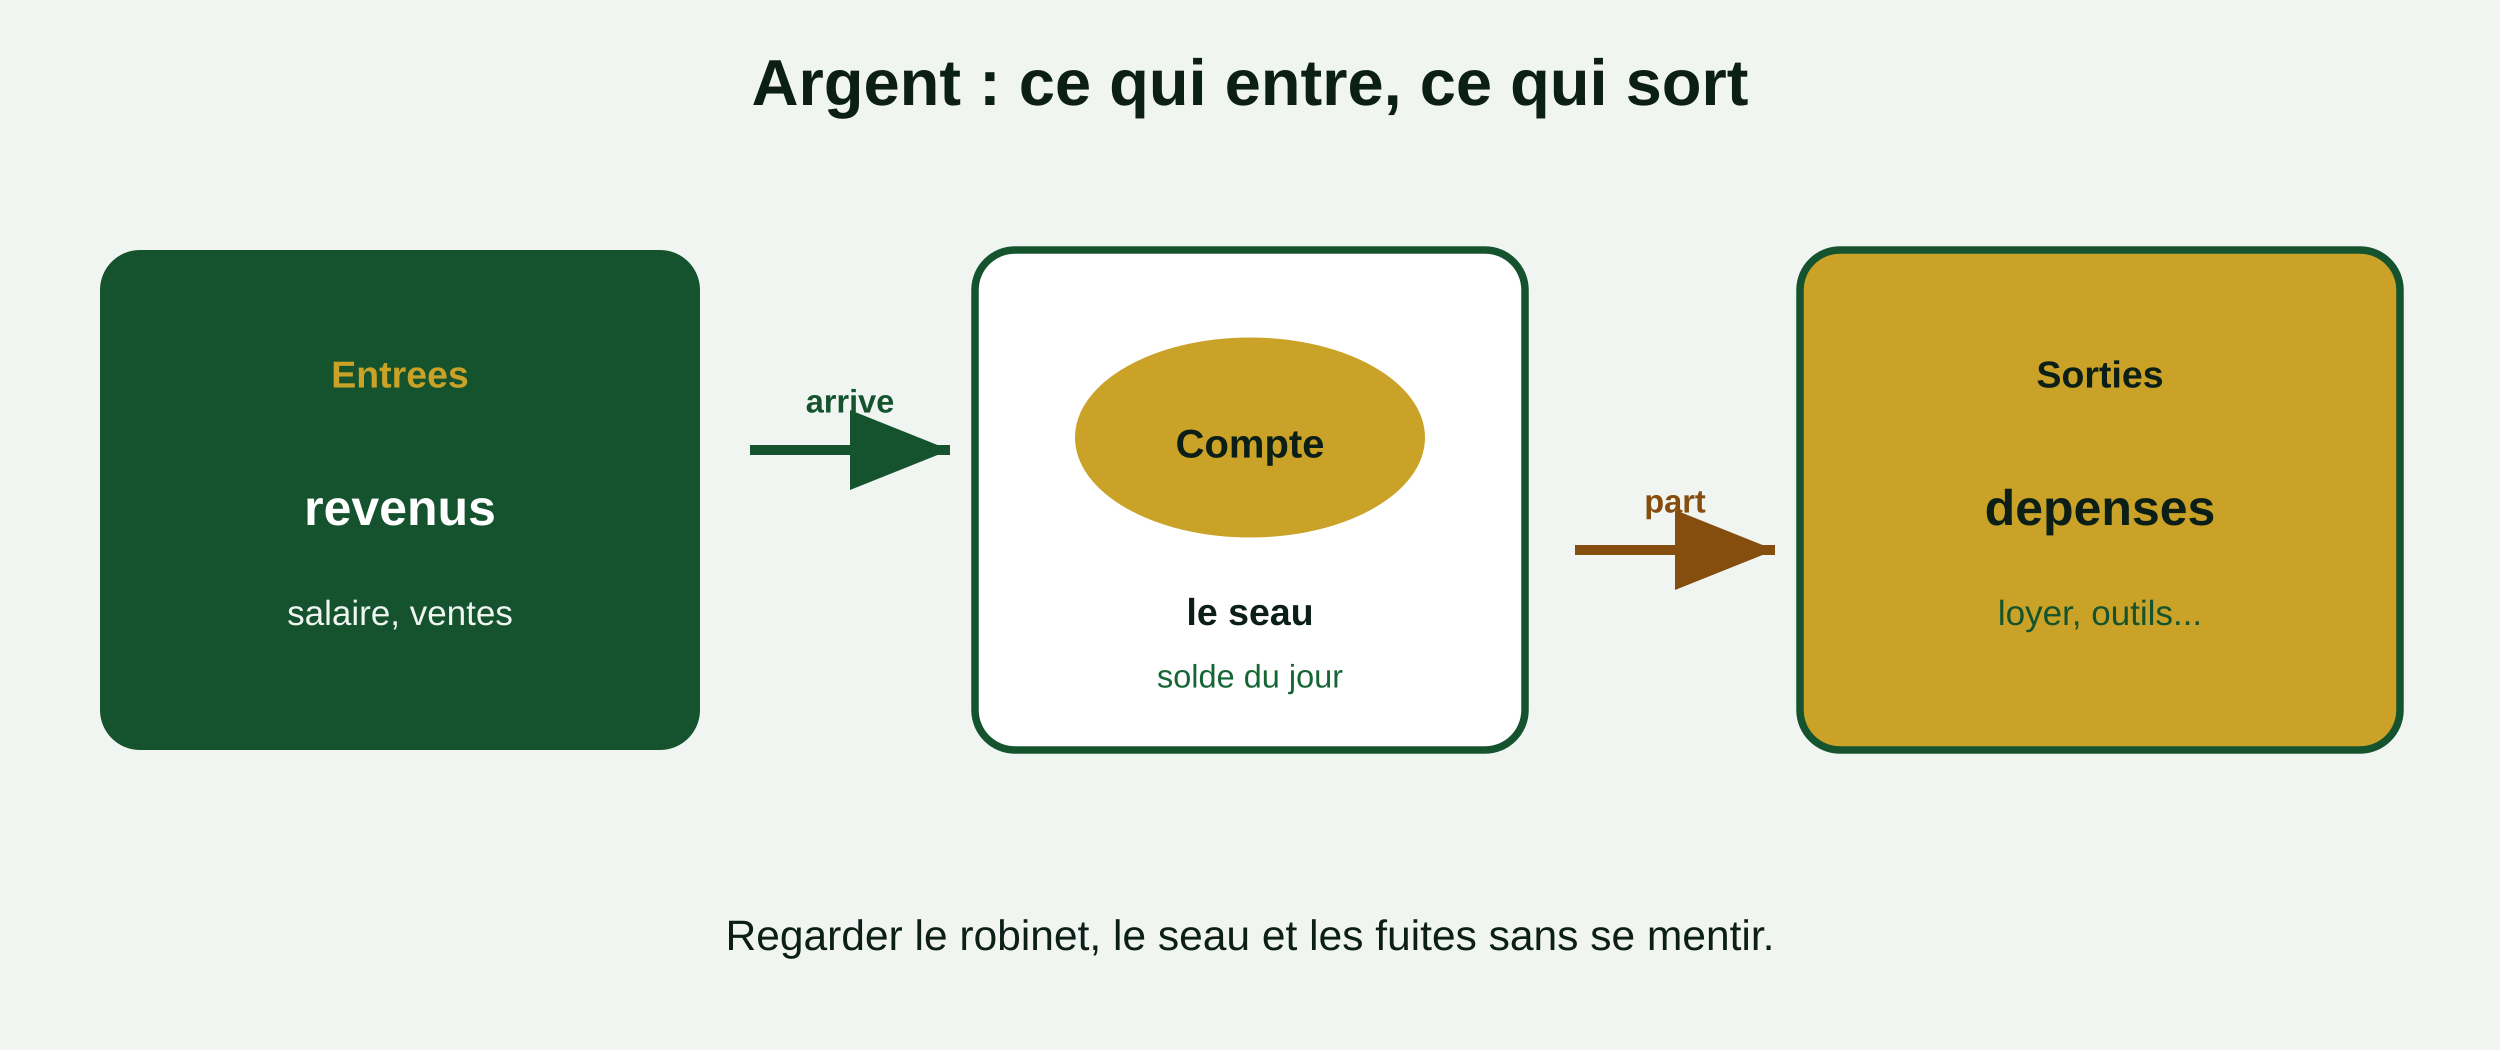
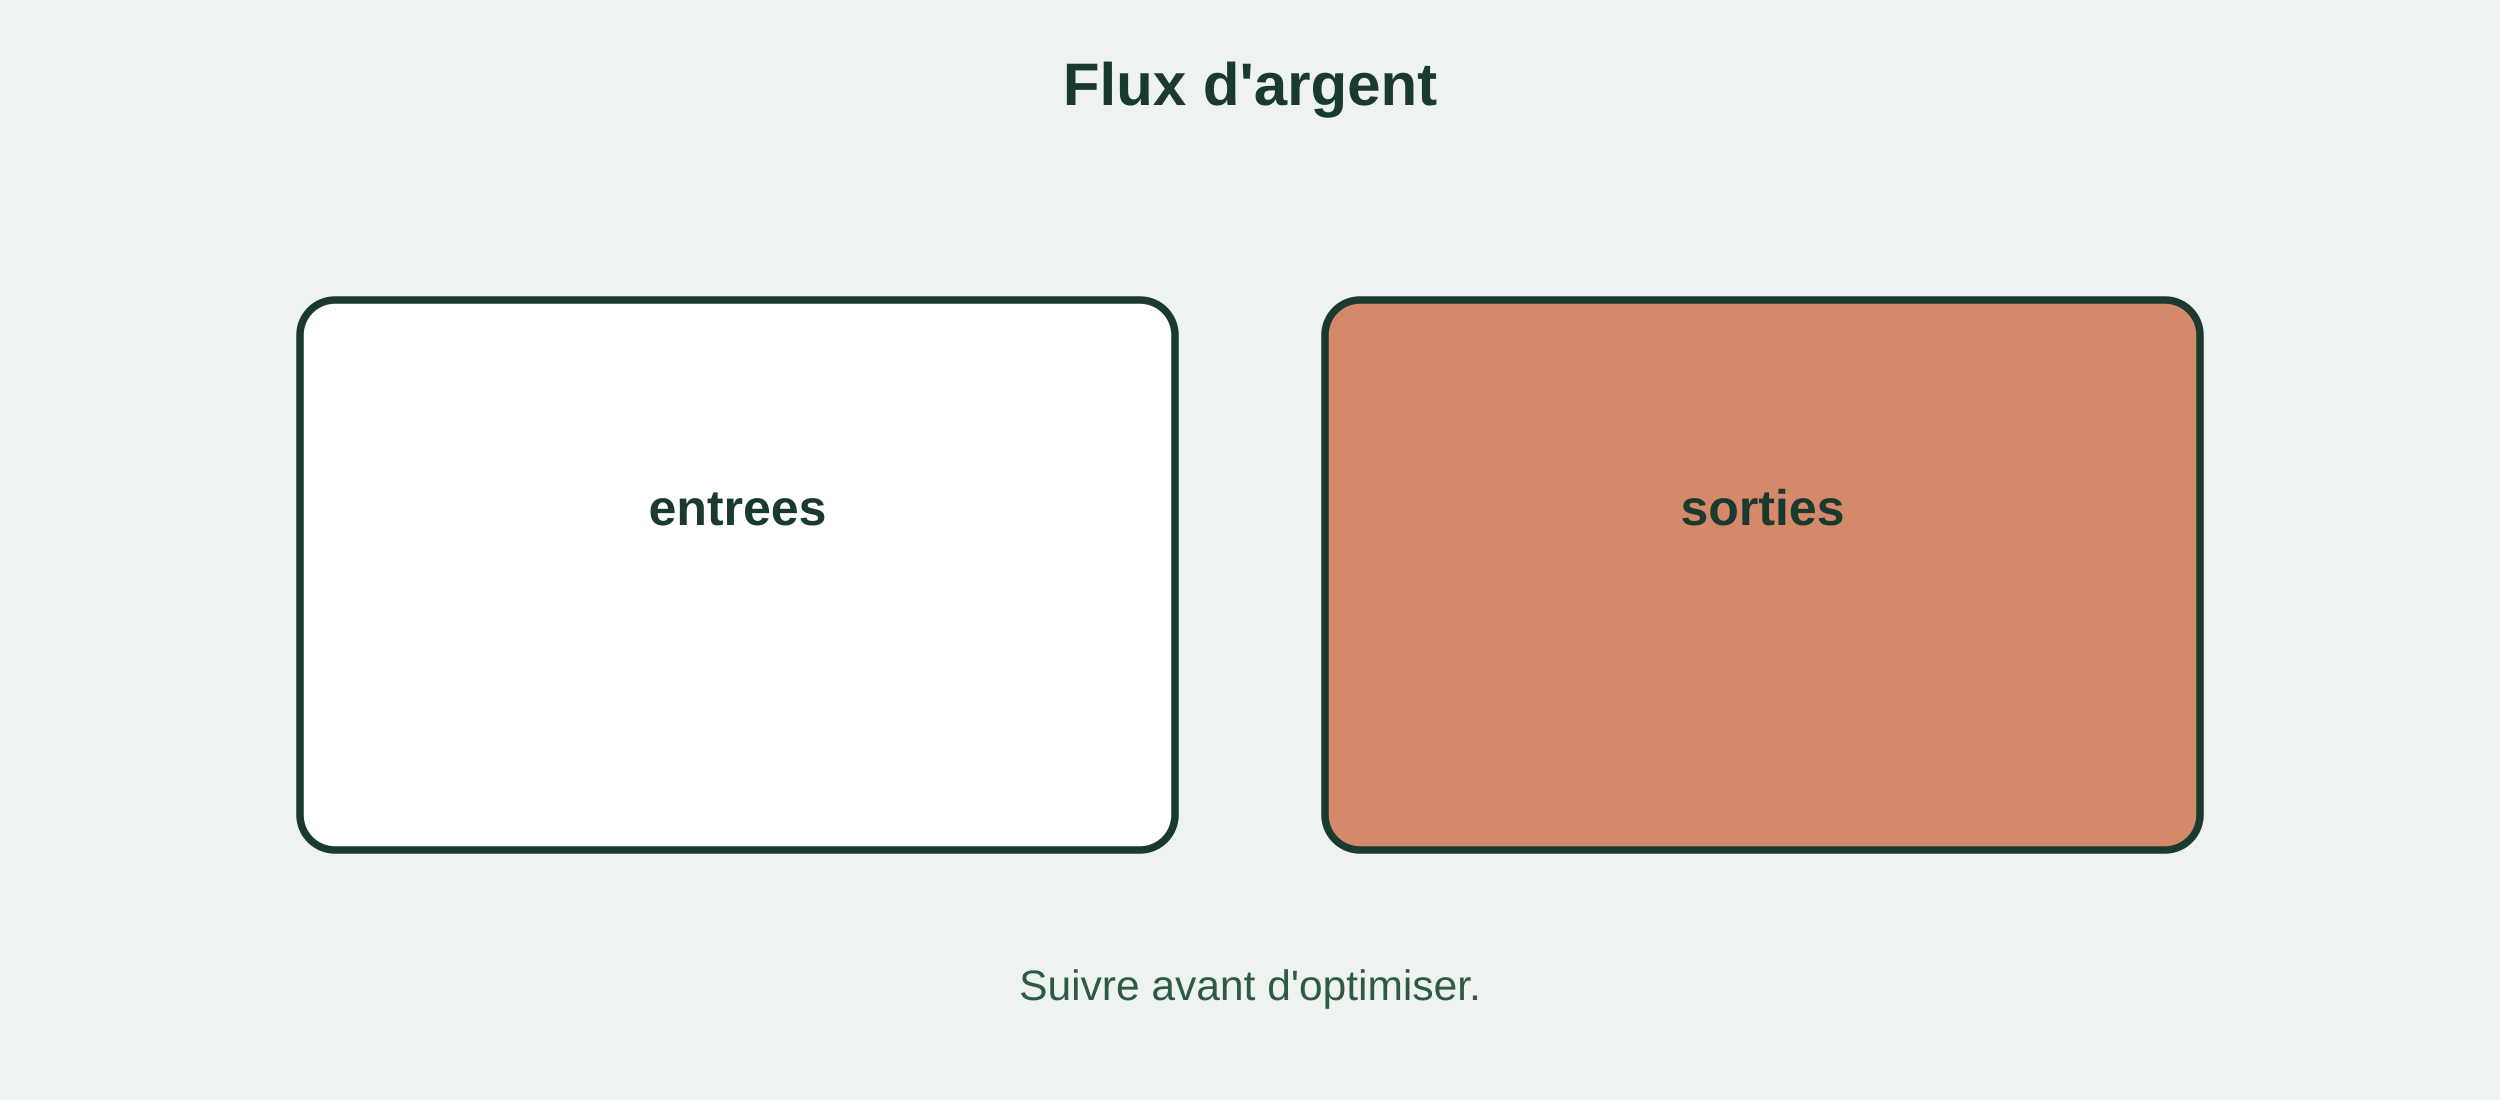
- <svg xmlns="http://www.w3.org/2000/svg" width="1000" height="420" viewBox="0 0 1000 420">
-   <rect width="1000" height="420" fill="#f0f5f2" />
-   <text x="500" y="42" text-anchor="middle" font-family="Segoe UI, Arial, sans-serif" font-size="26" fill="#0c1f17" font-weight="700">Argent : ce qui entre, ce qui sort</text>
-   <defs>
-     <marker id="af" markerWidth="12" markerHeight="12" refX="10" refY="4" orient="auto">
-       <path d="M0,0 L10,4 L0,8 Z" fill="#14532d" />
-     </marker>
-     <marker id="af2" markerWidth="12" markerHeight="12" refX="10" refY="4" orient="auto">
-       <path d="M0,0 L10,4 L0,8 Z" fill="#854d0e" />
-     </marker>
-   </defs>
-   <rect x="40" y="100" width="240" height="200" rx="16" fill="#14532d" />
-   <text x="160" y="155" text-anchor="middle" font-family="Segoe UI, Arial, sans-serif" font-size="15" fill="#c9a227" font-weight="700">Entrees</text>
-   <text x="160" y="210" text-anchor="middle" font-family="Segoe UI, Arial, sans-serif" font-size="20" fill="#ffffff" font-weight="700">revenus</text>
-   <text x="160" y="250" text-anchor="middle" font-family="Segoe UI, Arial, sans-serif" font-size="14" fill="#f0f5f2">salaire, ventes</text>
-   <line x1="300" y1="180" x2="380" y2="180" stroke="#14532d" stroke-width="4" marker-end="url(#af)" />
-   <text x="340" y="165" text-anchor="middle" font-family="Segoe UI, Arial, sans-serif" font-size="13" fill="#14532d" font-weight="700">arrive</text>
-   <rect x="390" y="100" width="220" height="200" rx="16" fill="#ffffff" stroke="#14532d" stroke-width="3" />
-   <ellipse cx="500" cy="175" rx="70" ry="40" fill="#c9a227" />
-   <text x="500" y="183" text-anchor="middle" font-family="Segoe UI, Arial, sans-serif" font-size="16" fill="#0c1f17" font-weight="700">Compte</text>
-   <text x="500" y="250" text-anchor="middle" font-family="Segoe UI, Arial, sans-serif" font-size="15" fill="#0c1f17" font-weight="700">le seau</text>
-   <text x="500" y="275" text-anchor="middle" font-family="Segoe UI, Arial, sans-serif" font-size="13" fill="#166534">solde du jour</text>
-   <line x1="630" y1="220" x2="710" y2="220" stroke="#854d0e" stroke-width="4" marker-end="url(#af2)" />
-   <text x="670" y="205" text-anchor="middle" font-family="Segoe UI, Arial, sans-serif" font-size="13" fill="#854d0e" font-weight="700">part</text>
-   <rect x="720" y="100" width="240" height="200" rx="16" fill="#c9a227" stroke="#14532d" stroke-width="3" />
-   <text x="840" y="155" text-anchor="middle" font-family="Segoe UI, Arial, sans-serif" font-size="15" fill="#0c1f17" font-weight="700">Sorties</text>
-   <text x="840" y="210" text-anchor="middle" font-family="Segoe UI, Arial, sans-serif" font-size="20" fill="#0c1f17" font-weight="700">depenses</text>
-   <text x="840" y="250" text-anchor="middle" font-family="Segoe UI, Arial, sans-serif" font-size="14" fill="#14532d">loyer, outils...</text>
-   <text x="500" y="380" text-anchor="middle" font-family="Segoe UI, Arial, sans-serif" font-size="17" fill="#0c1f17">Regarder le robinet, le seau et les fuites sans se mentir.</text>
+ <svg xmlns="http://www.w3.org/2000/svg" width="1000" height="440" viewBox="0 0 1000 440">
+   <rect width="1000" height="440" fill="#eef3f0" />
+   <text x="500" y="42" text-anchor="middle" font-family="Segoe UI, Arial, sans-serif" font-size="24" fill="#1b3a2f" font-weight="700">Flux d'argent</text>
+   <rect x="120" y="120" width="350" height="220" rx="14" fill="#ffffff" stroke="#1b3a2f" stroke-width="3" />
+   <text x="295" y="210" text-anchor="middle" font-family="Segoe UI, Arial, sans-serif" font-size="20" fill="#1b3a2f" font-weight="700">entrees</text>
+   <rect x="530" y="120" width="350" height="220" rx="14" fill="#d4896a" stroke="#1b3a2f" stroke-width="3" />
+   <text x="705" y="210" text-anchor="middle" font-family="Segoe UI, Arial, sans-serif" font-size="20" fill="#1b3a2f" font-weight="700">sorties</text>
+   <text x="500" y="400" text-anchor="middle" font-family="Segoe UI, Arial, sans-serif" font-size="17" fill="#2d5a45" font-weight="400">Suivre avant d'optimiser.</text>
</svg>
